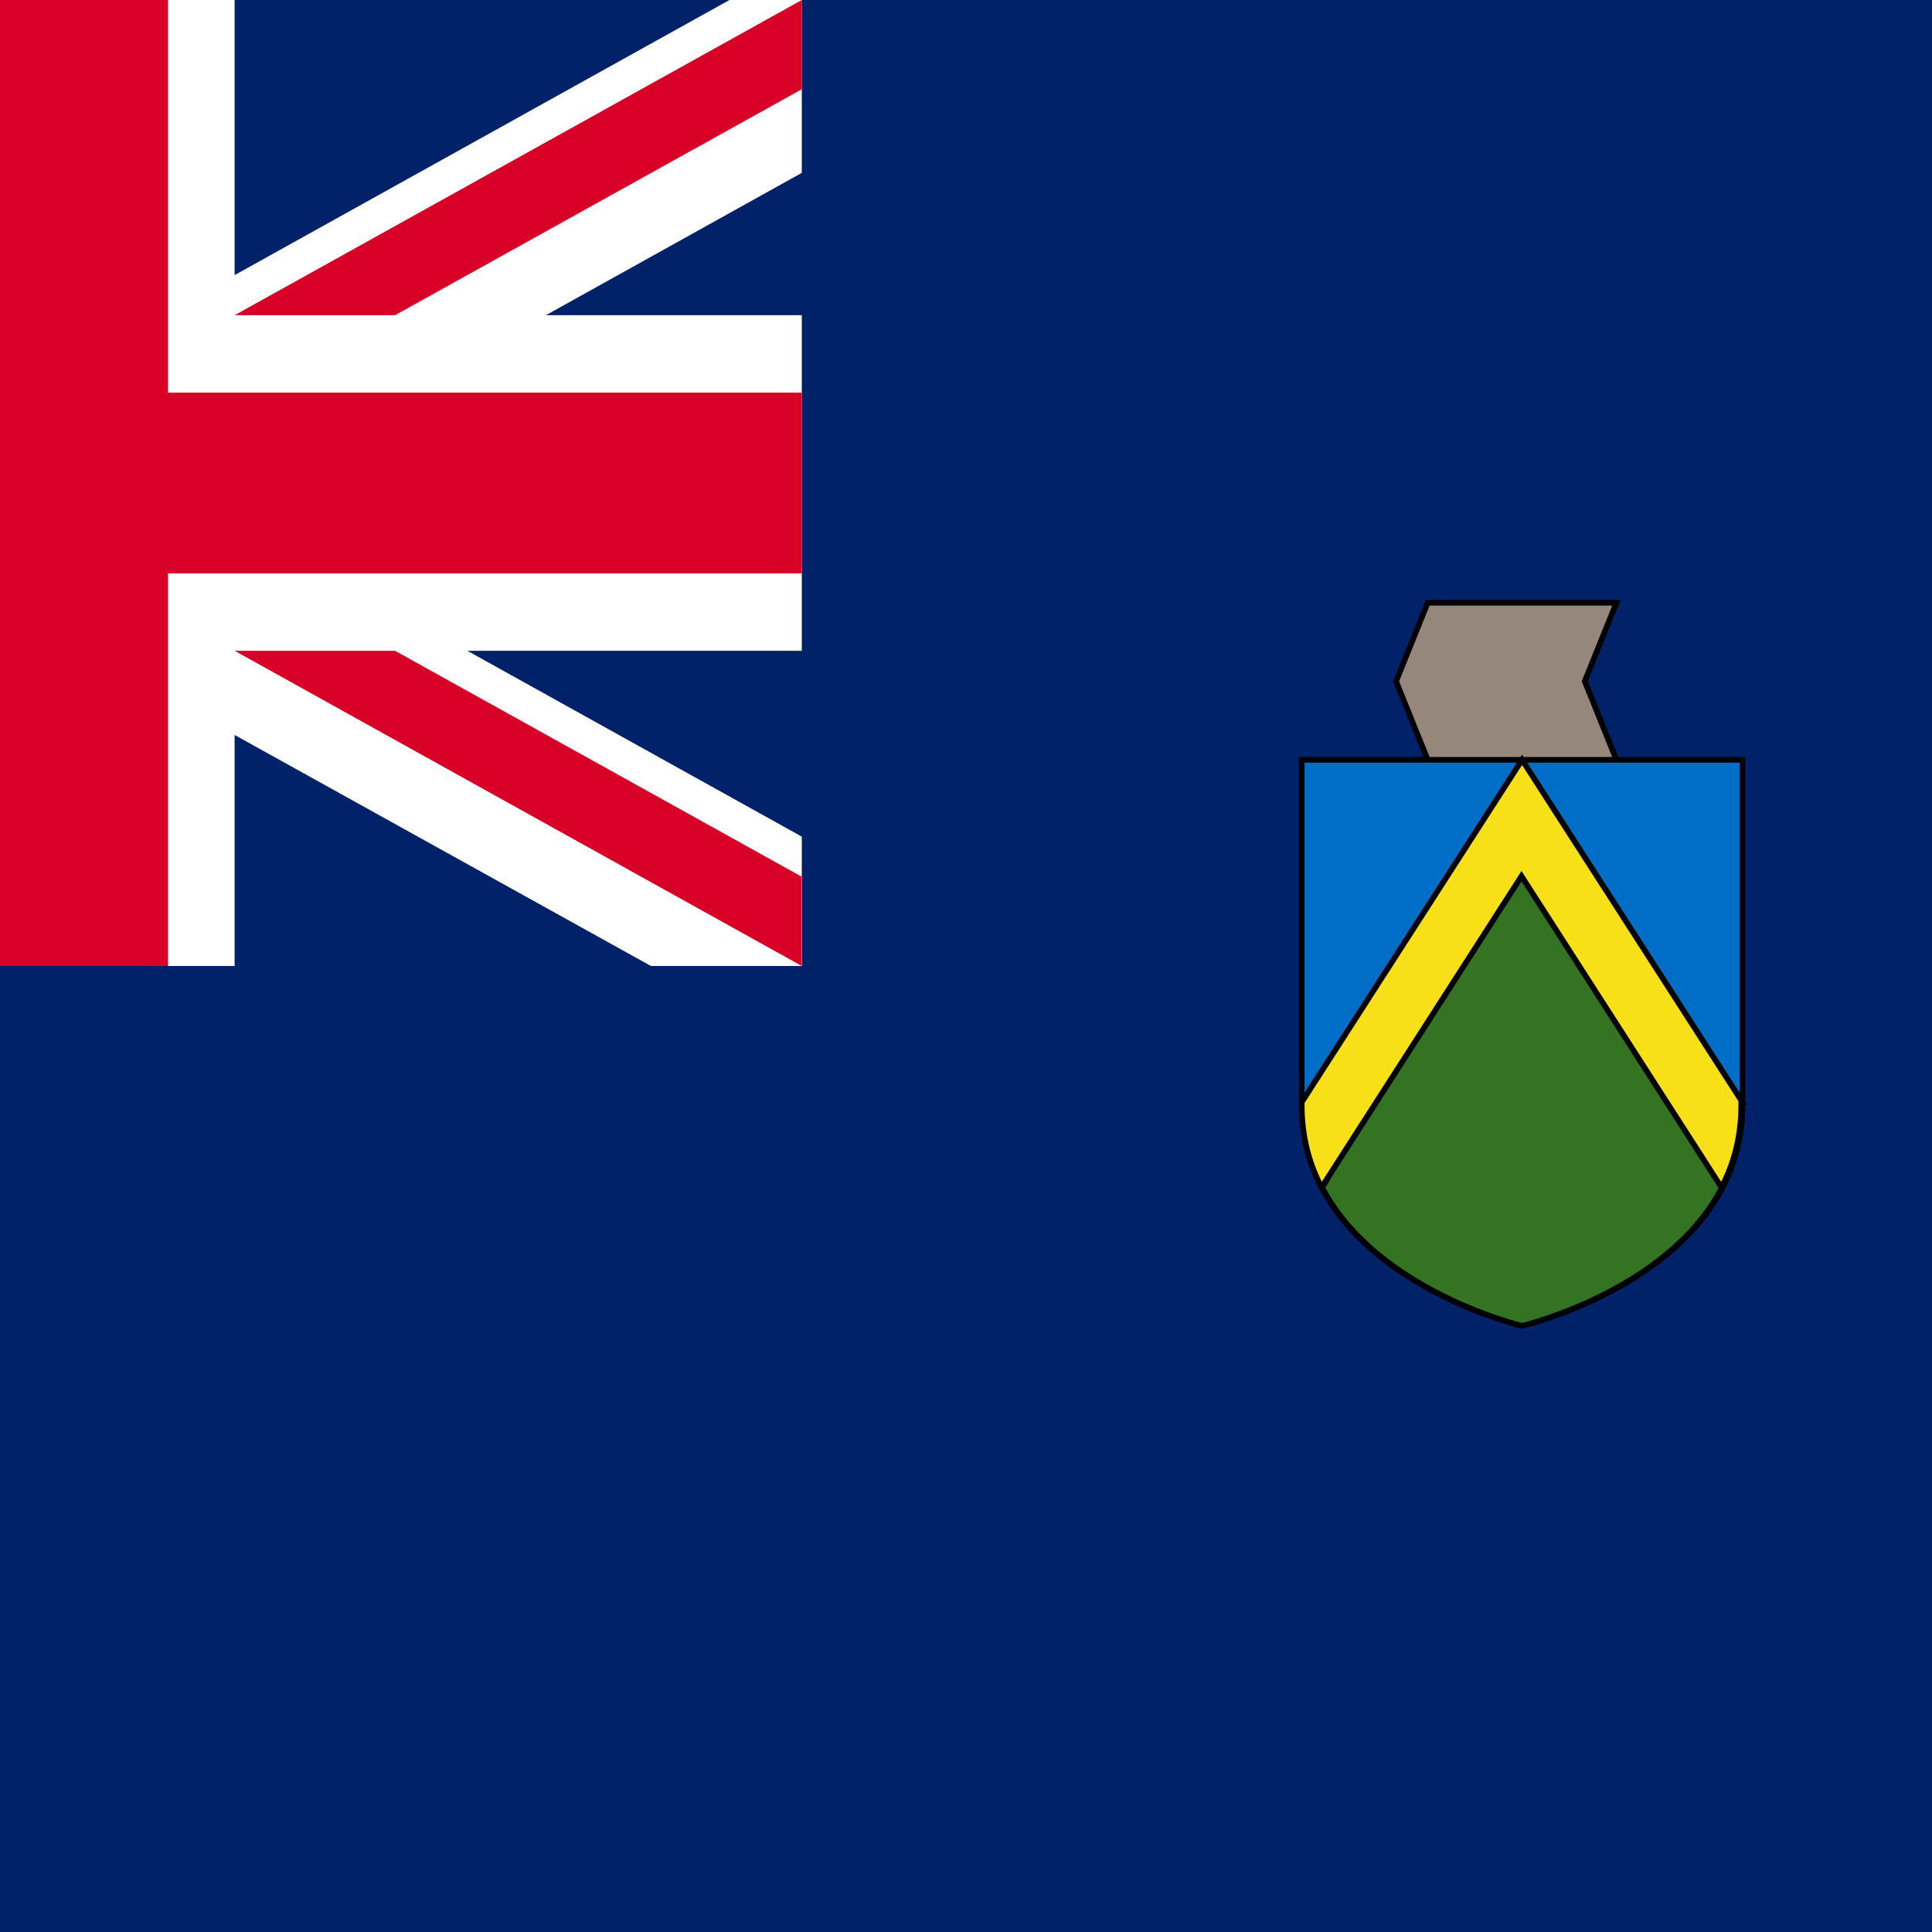
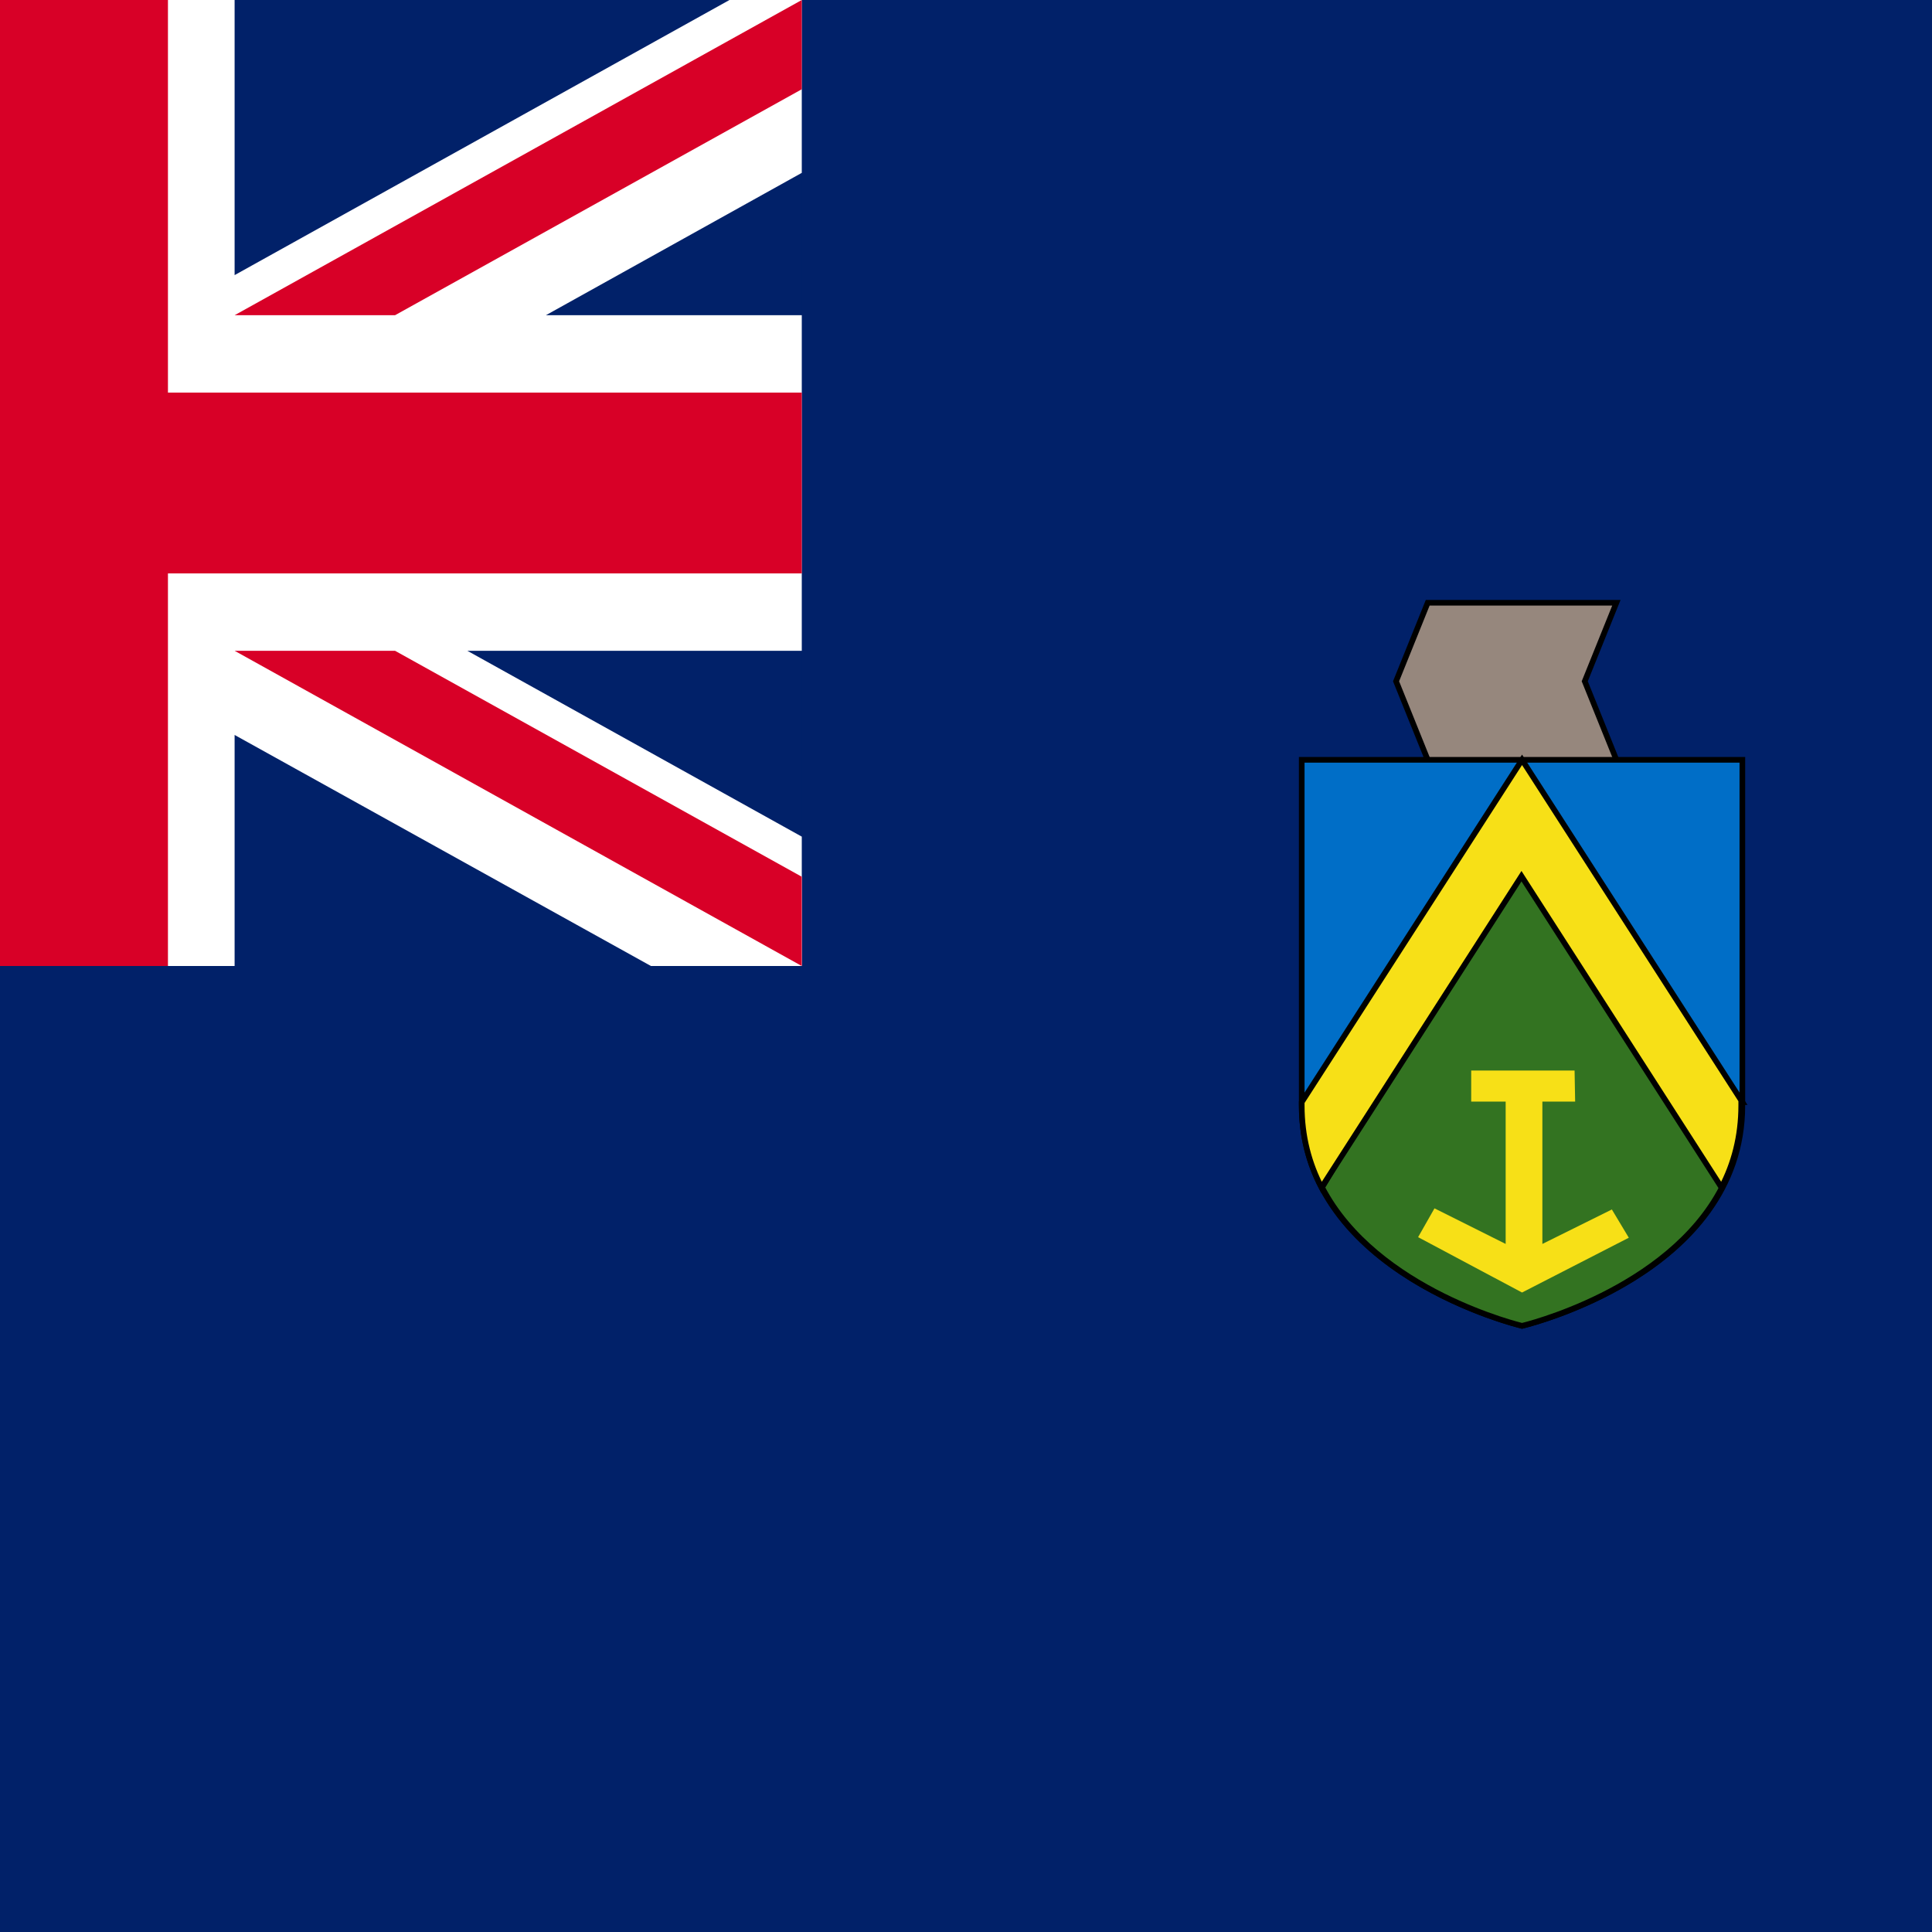
<svg xmlns="http://www.w3.org/2000/svg" viewBox="114.57 0 342 342">
  <path fill="#012169" d="M0 0h513v342H0z" />
  <g stroke="#000">
    <path fill="#96877d" d="m400.7 134.5-16.7 5.6-16.7-5.6-5.6-13.9 5.6-13.9h33.4l-5.6 13.9z" />
    <path fill="#006ec7" d="M345 134.5v61.2c0 29.8 39 39 39 39s39-9.1 39-39v-61.2h-78z" />
    <path fill="#337321" d="M348.6 210.2c9.6 18.4 35.4 24.5 35.4 24.5s25.9-6.1 35.4-24.5l-35.4-59-35.4 59z" />
    <path fill="#f7e017" d="m423 195.1-39-60.6-39 60.6v.6c0 5.5 1.3 10.3 3.5 14.5l35.4-55.1 35.4 55.1c2.2-4.2 3.5-9 3.5-14.5v-.6z" />
  </g>
  <path fill="#012169" d="M0 0h256.5v171H0z" />
  <g fill="#FFF">
    <path d="M256.5 0v30.6l-45.3 25.2h45.3v59.4h-59.2l59.2 32.9V171h-26.7l-73.7-40.9V171h-55.7v-48.7L12.8 171H0v-30.6l45.3-25.2H0V55.8h59.2L0 22.9V0h26.7l73.7 40.9V0h55.7v48.7L243.7 0z" />
    <path d="M156.1 115.2 256.5 171v-15.8l-72-40zM100.4 55.8 0 0v15.8l72 40z" />
  </g>
  <g fill="#D80027">
    <path d="M144.3 0h-32.1v69.5H0v32h112.2V171h32.1v-69.5h112.2v-32H144.3z" />
    <path d="M156.1 115.2 256.5 171v-15.8l-72-40zM72 115.2l-72 40V171l100.4-55.8zM100.4 55.8 0 0v15.8l72 40zM184.5 55.8l72-40V0L156.1 55.8z" />
  </g>
+   <path fill="#f7e017" d="M375 189.5h18.3l.1 5.5h-5.8v25.2l12.3-6.1 3 5-18.9 9.7-18.4-9.8 2.9-5.1 12.6 6.3V195H375z" />
</svg>
